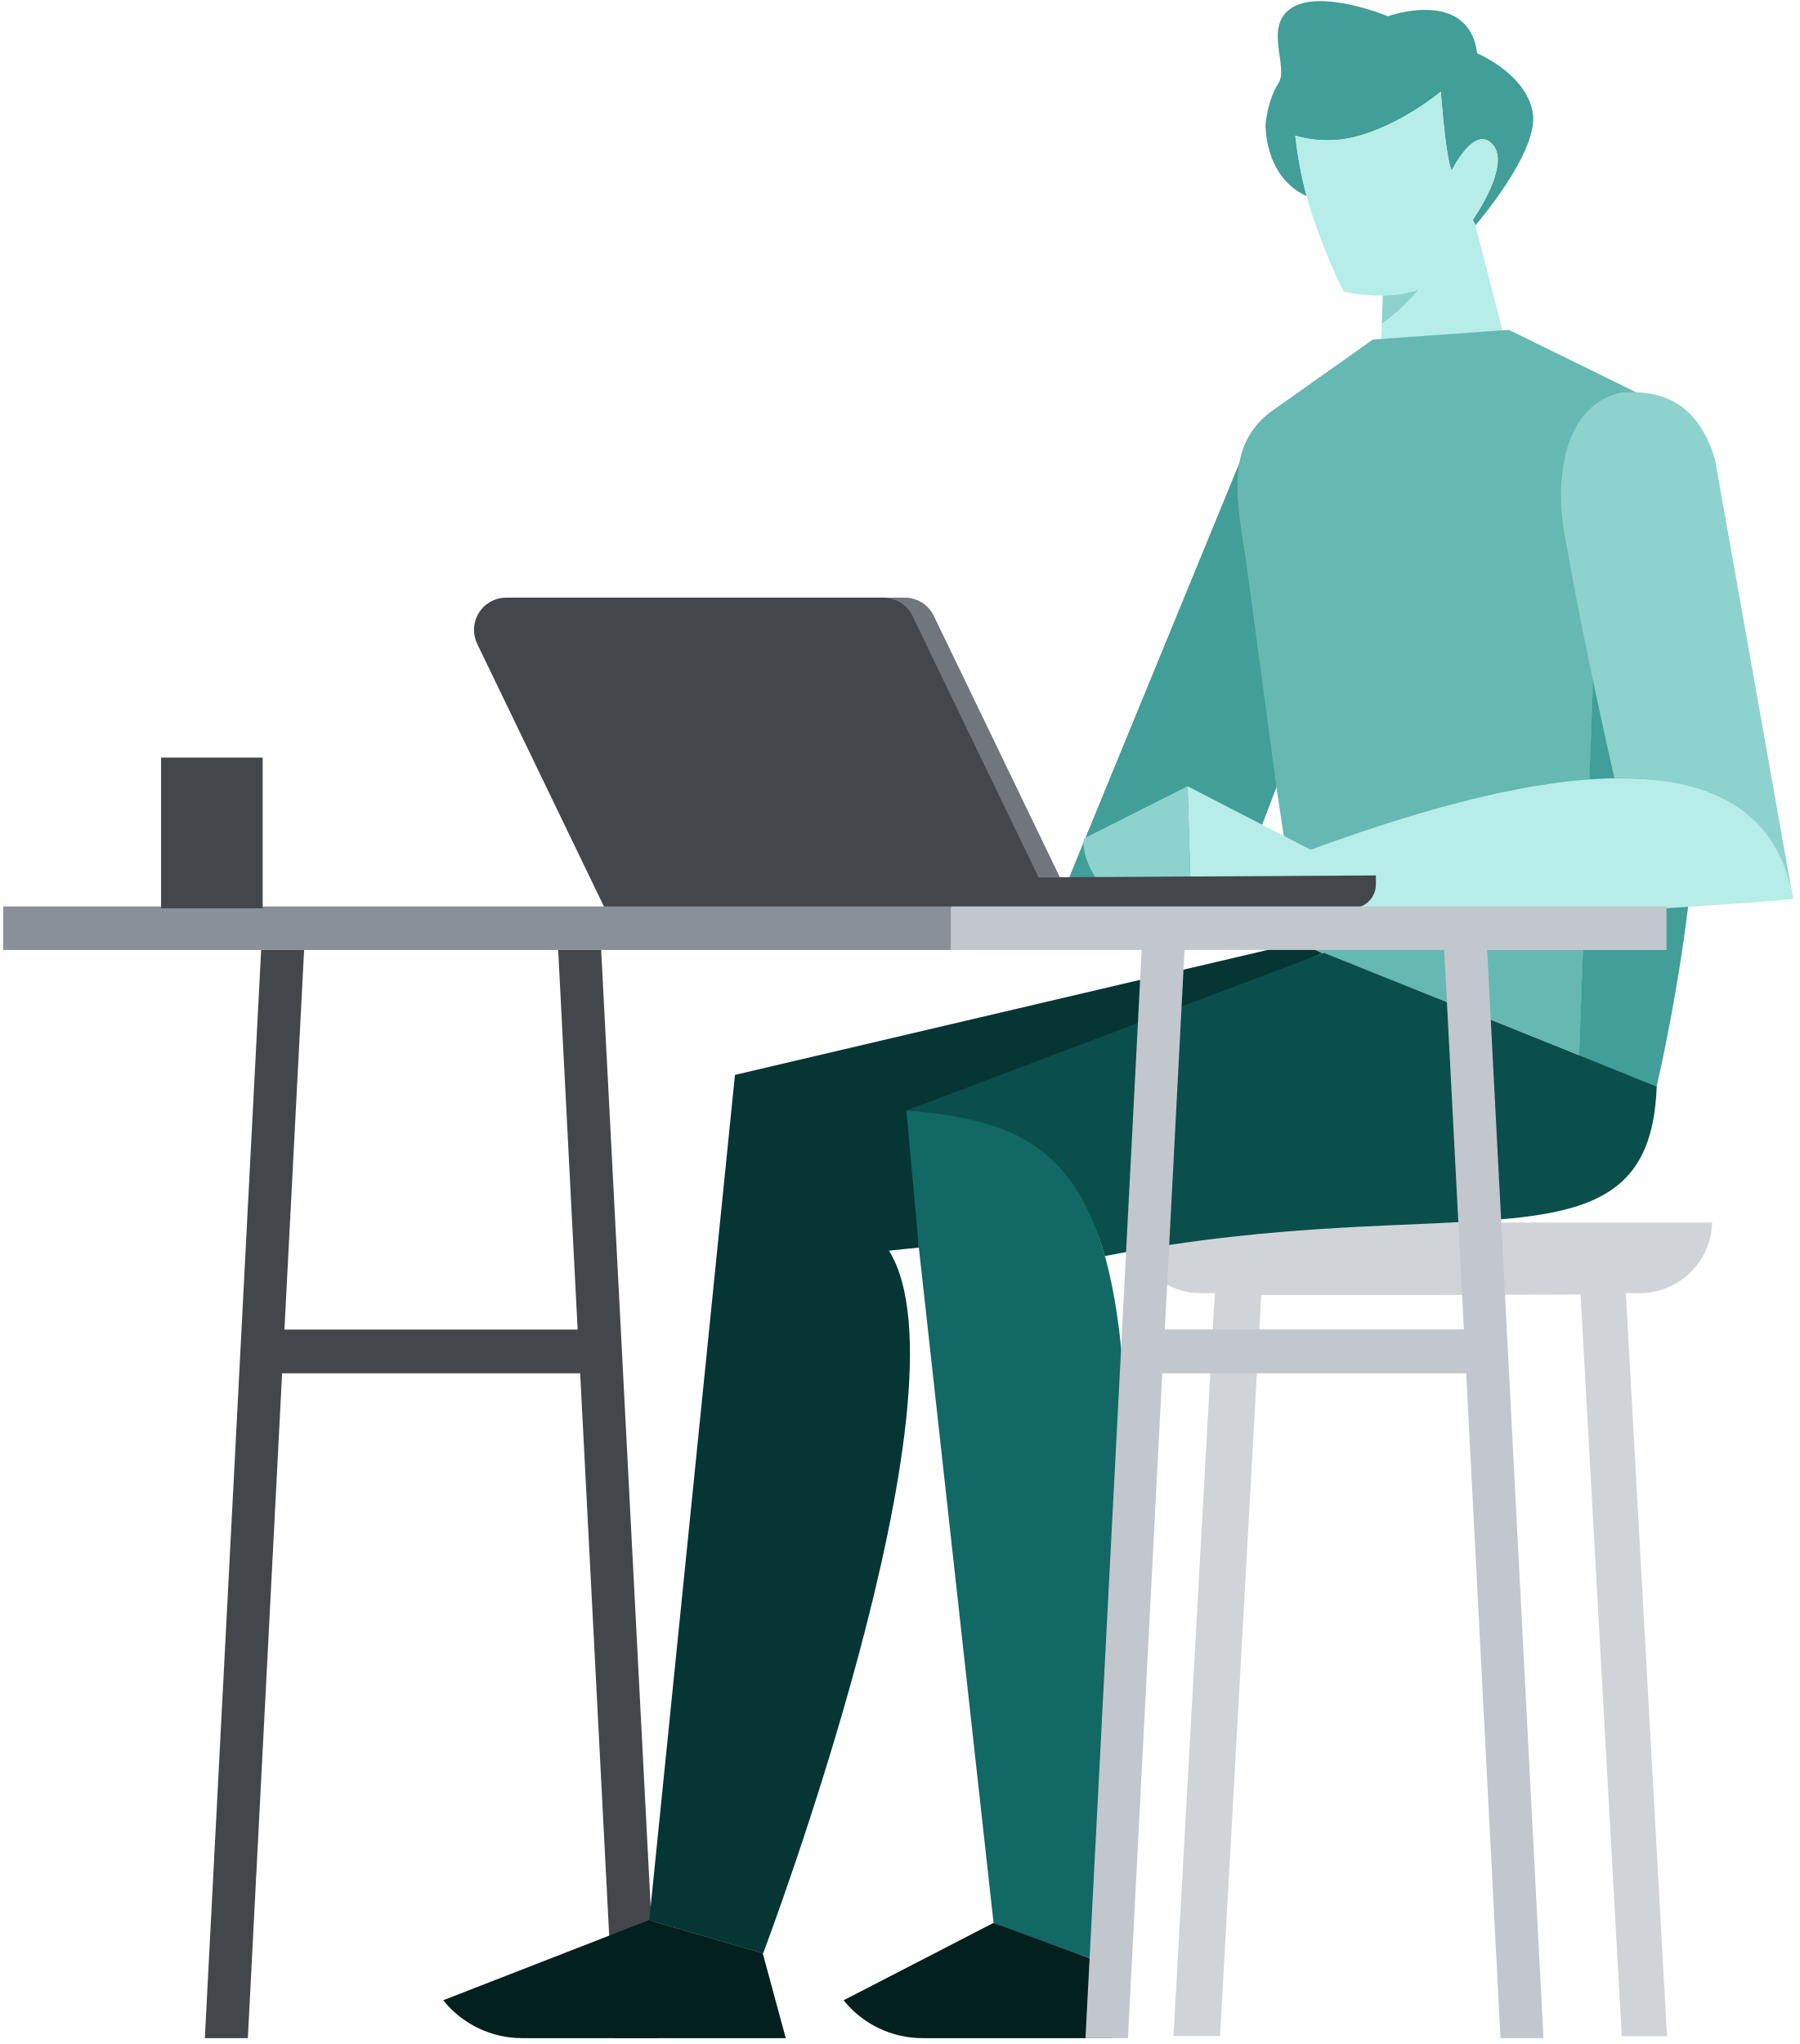
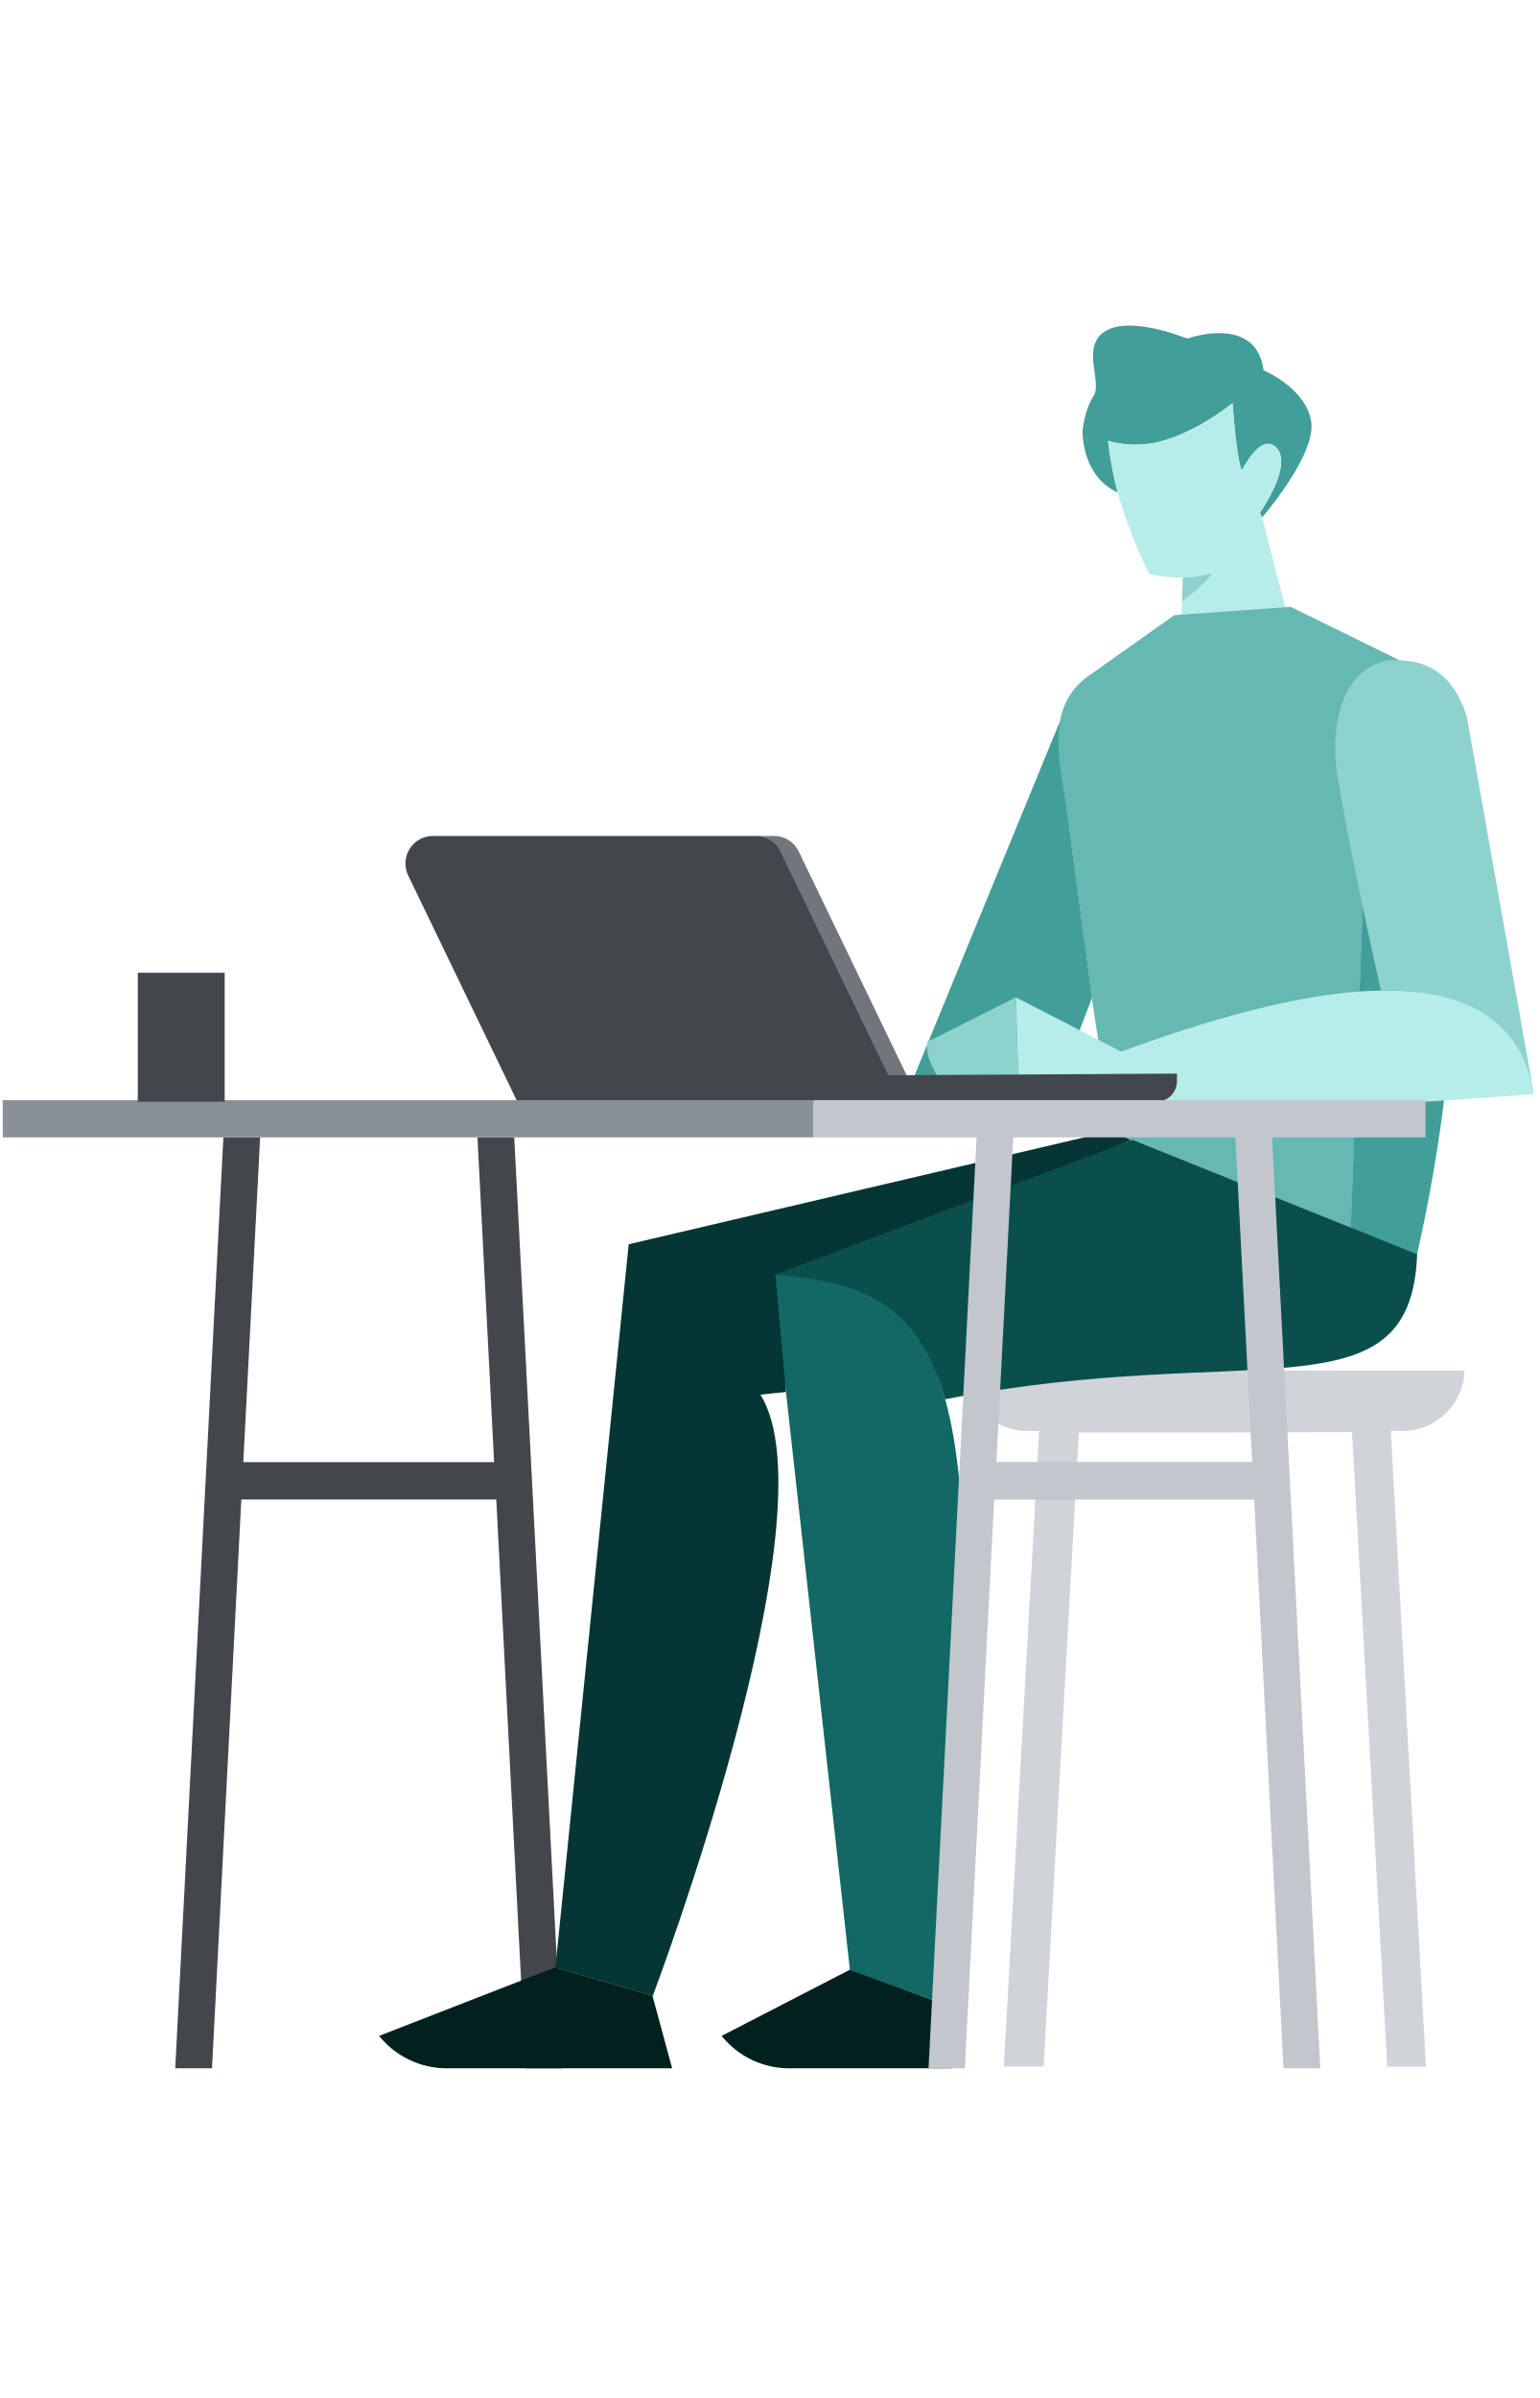
- <svg xmlns="http://www.w3.org/2000/svg" width="517px" height="587px" viewBox="0 0 517 587" version="1.1">
+ <svg xmlns="http://www.w3.org/2000/svg" width="377px" height="587px" viewBox="0 0 517 587" version="1.1">
  <g id="Bosch/Office/People/male-working-on-laptop-turquoise" stroke="none" stroke-width="1" fill="none" fill-rule="evenodd">
    <g id="male-working-on-laptop" transform="translate(0.929941, 0.318906)">
      <path d="M406.62,82.791 C403.27,83.865 399.778,84.434 396.26,84.481 C396.19,87.131 396.04,89.921 395.97,92.711 C399.964,89.916 403.549,86.577 406.62,82.791 L406.62,82.791 Z" id="Path" fill="#8DD2CD" fill-rule="nonzero" />
      <path d="M439.33,32.001 C437.42,20.831 423.38,15.001 423.38,15.001 C420.88,-3.999 397.73,4.341 397.73,4.341 C397.73,4.341 379.06,-3.379 370.39,1.771 C361.72,6.921 369.39,18.821 366.28,23.601 C363.17,28.381 362.6,35.211 362.6,35.211 C362.6,35.211 361.94,50.271 374.36,56.001 C372.852,50.31 371.773,44.514 371.13,38.661 C376.561,40.229 382.304,40.381 387.81,39.101 C401.19,35.871 412.94,26.001 412.94,26.001 C412.94,26.001 414.05,41.801 415.59,47.311 C415.74,47.751 415.88,48.191 416.03,48.711 C418.82,43.491 423.45,37.021 427.49,40.841 C432.79,45.911 425,58.551 422.13,62.841 C422.57,63.791 422.87,64.381 422.87,64.381 C422.87,64.381 441.31,43.141 439.33,32.001 Z" id="Path" fill="#419E98" fill-rule="nonzero" />
      <path d="M434.84,110.831 L422.84,64.311 C422.84,64.311 422.54,63.721 422.1,62.771 C424.97,58.501 432.83,45.771 427.46,40.771 C423.46,36.951 418.79,43.421 416,48.641 C415.85,48.121 415.71,47.641 415.56,47.241 C414.05,41.671 412.94,26.001 412.94,26.001 C412.94,26.001 401.19,35.921 387.81,39.151 C382.3,40.396 376.567,40.244 371.13,38.711 C371.79,44.593 372.893,50.416 374.43,56.131 C375.02,58.331 375.68,60.611 376.49,62.891 C381.34,76.781 385.02,83.391 385.02,83.391 C388.702,84.257 392.479,84.653 396.26,84.571 C399.781,84.565 403.279,83.995 406.62,82.881 C403.514,86.589 399.945,89.883 396,92.681 C395.56,103.481 395,113.771 395,113.771 L434.83,110.831 L434.84,110.831 Z" id="Path" fill="#B6EDE8" fill-rule="nonzero" />
      <path d="M303.43,258.351 L351.93,261.881 L365.82,225.501 L357.07,160.391 C355.38,150.101 353.66,140.061 355.5,131.601 L303.43,258.351 Z" id="Path" fill="#419E98" fill-rule="nonzero" />
      <path d="M477.25,122.221 L477.32,116.411 L432.49,94.411 L393.39,97.201 L364.73,117.491 C359.82,120.811 356.415,125.93 355.25,131.741 C353.42,140.191 355.33,150.121 356.94,160.331 L365.69,225.441 L365.69,225.661 L372.45,270.271 L378.92,273.431 L379.28,273.291 L452.7,302.761 L457.48,174.881 L477.25,122.191 L477.25,122.221 Z" id="Path" fill="#66B8B2" fill-rule="nonzero" />
      <path d="M478.13,119.871 L477.25,122.221 L457.4,175.001 L452.63,302.871 L474.9,311.871 C501.72,192.371 478.13,119.871 478.13,119.871 Z" id="Path" fill="#419E98" fill-rule="nonzero" />
      <path d="M490.84,350.771 L407.21,350.771 L323.43,350.481 C323.436,361.841 332.64,371.05 344,371.061 L348,371.061 L336.15,584.401 L349.52,584.401 L361.35,371.571 L412.58,371.571 L453.07,371.431 L464.9,584.431 L477.9,584.431 L466.08,371.061 L470,371.061 C481.506,371.078 490.848,361.767 490.87,350.261 L490.84,350.771 Z" id="Path" fill="#D0D4D8" />
      <polygon id="Path" fill="#43464A" points="70.26 585.001 80.1 394.061 165.72 394.061 175.57 585.001 187.92 585.001 171.75 272.511 159.4 272.511 164.99 381.511 80.77 381.511 86.42 272.511 74.08 272.511 57.91 585.001" />
      <path d="M378.92,273.461 L372.45,270.301 L360.54,273.101 L210.18,308.371 L185.56,551.181 L218.27,560.661 C218.27,560.661 279.48,399.001 254.42,358.861 C257,358.561 259.86,358.271 262.95,357.981 L262.95,321.905 L378.92,273.461 Z" id="Path" fill="#053634" fill-rule="nonzero" />
      <path d="M126.4,574.111 L126.55,574.331 C132.059,581.069 140.297,584.984 149,585.001 L224.77,585.001 L218.15,560.601 L185.45,551.121 L126.36,574.121 L126.4,574.111 Z" id="Path" fill="#02201E" fill-rule="nonzero" />
      <path d="M379.19,273.341 L378.92,273.461 L259.42,318.591 C285.287,322.697 308.648,331.869 316.42,360.401 C418.57,340.561 472.88,367.601 474.94,311.751 L452.67,302.751 L379.32,273.281 L379.19,273.341 Z" id="Path" fill="#0A4F4B" fill-rule="nonzero" />
      <path d="M259.42,318.591 L263,358.001 L284.46,551.941 L288.28,553.481 L313.49,562.481 C324.95,453.131 325.61,393.381 316.43,360.311 C307,327.261 287.79,321.001 259.42,318.591 Z" id="Path" fill="#116864" fill-rule="nonzero" />
      <path d="M284.41,551.921 L241.41,574.111 L241.55,574.331 C247.071,581.081 255.33,584.998 264.05,585.001 L318.51,585.001 L314,562.721 L313.41,562.501 L284.41,551.921 Z" id="Path" fill="#02201E" fill-rule="nonzero" />
      <path d="M513.09,257.941 L514.09,257.741 L491.65,131.411 C486.73,115.681 477.03,111.561 464.75,112.411 C446.38,116.531 446.38,141.001 448.22,151.661 C452.63,177.521 459.32,207.801 462.77,223.161 C488.34,222.751 508.17,232.211 513.09,257.941 Z" id="Path" fill="#8DD2CD" fill-rule="nonzero" />
      <path d="M462.7,223.201 C434.92,223.641 401.33,234.291 375.54,243.701 L340.19,225.471 L341.29,262.071 C347.29,264.571 363.41,266.071 372.52,266.851 C372.52,266.851 514.29,258.691 514.14,257.741 C514.07,257.371 513.99,257.071 513.92,256.741 C509,231.021 488.34,222.741 462.7,223.231 L462.7,223.201 Z" id="Path" fill="#B6EDE8" fill-rule="nonzero" />
      <path d="M340.19,225.471 L310.42,240.471 C310.42,240.471 308.95,246.341 316.6,255.681 C324.25,265.021 341.29,262.151 341.29,262.151 L340.19,225.471 Z" id="Path" fill="#8DD2CD" fill-rule="nonzero" />
      <path d="M261.11,176.531 L297.34,251.641 L303.52,251.641 L267.29,176.531 C265.744,173.314 262.479,171.28 258.91,171.311 L252.73,171.311 C256.292,171.305 259.545,173.331 261.11,176.531 Z" id="Path" fill="#71767C" fill-rule="nonzero" />
      <path d="M303.52,251.641 L297.42,251.641 L261.19,176.531 C259.644,173.314 256.379,171.28 252.81,171.311 L144.48,171.311 C139.393,171.311 135.258,175.414 135.22,180.501 C135.224,181.882 135.524,183.246 136.1,184.501 L172.78,260.501 L387.44,260.501 C389.265,260.498 391.014,259.767 392.299,258.47 C393.583,257.173 394.296,255.416 394.28,253.591 L394.28,251.091 L303.52,251.611 L303.52,251.641 Z" id="Path" fill="#43464A" fill-rule="nonzero" />
      <polygon id="Path" fill="#8A9097" fill-rule="nonzero" points="0 260.001 272.28 260.001 272.28 272.501 0 272.501" />
      <polygon id="Path" fill="#43464A" fill-rule="nonzero" points="45.34 217.241 74.52 217.241 74.52 260.531 45.34 260.531" />
      <path d="M272.28,260.001 L272.28,272.501 L327,272.501 L310.86,585.001 L323.06,585.001 L332.91,394.071 L420.22,394.071 L430.07,585.001 L442.41,585.001 L426.24,272.511 L477.76,272.511 L477.76,260.001 L272.28,260.001 Z M333.65,381.481 L339.31,272.481 L413.9,272.481 L419.56,381.481 L333.65,381.481 Z" id="Shape" fill="#C1C7CC" fill-rule="nonzero" />
    </g>
  </g>
</svg>
